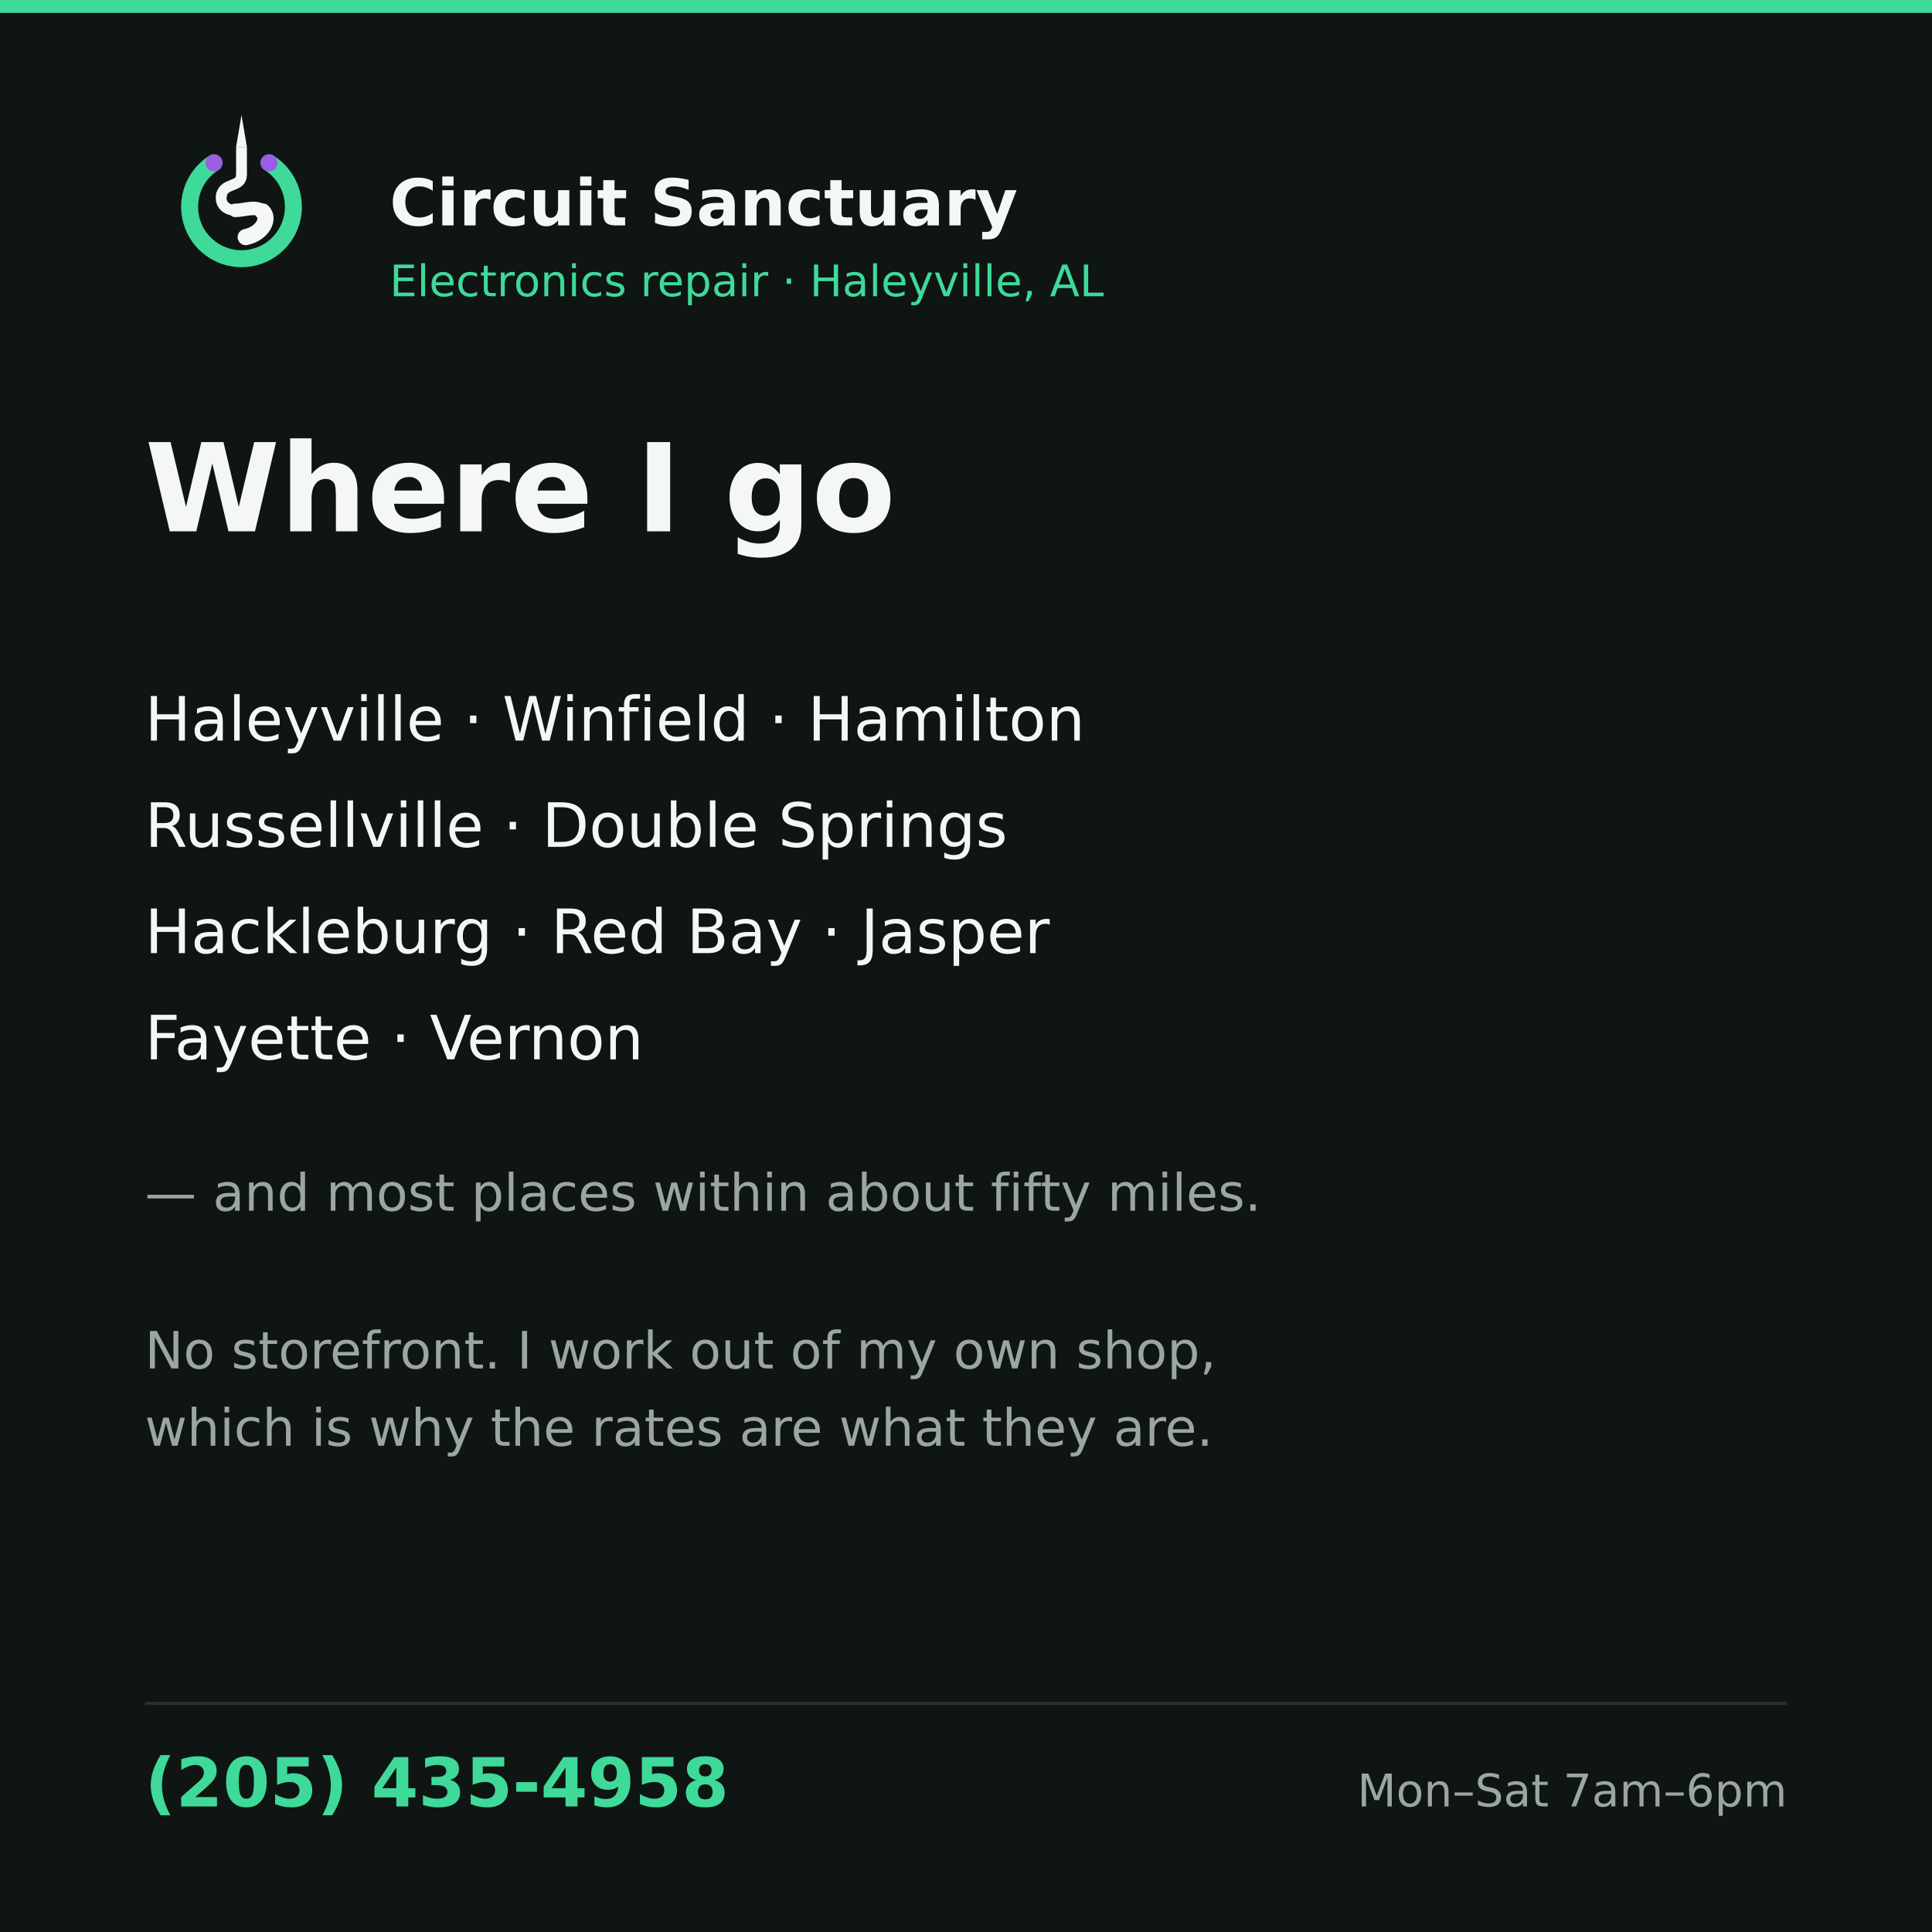
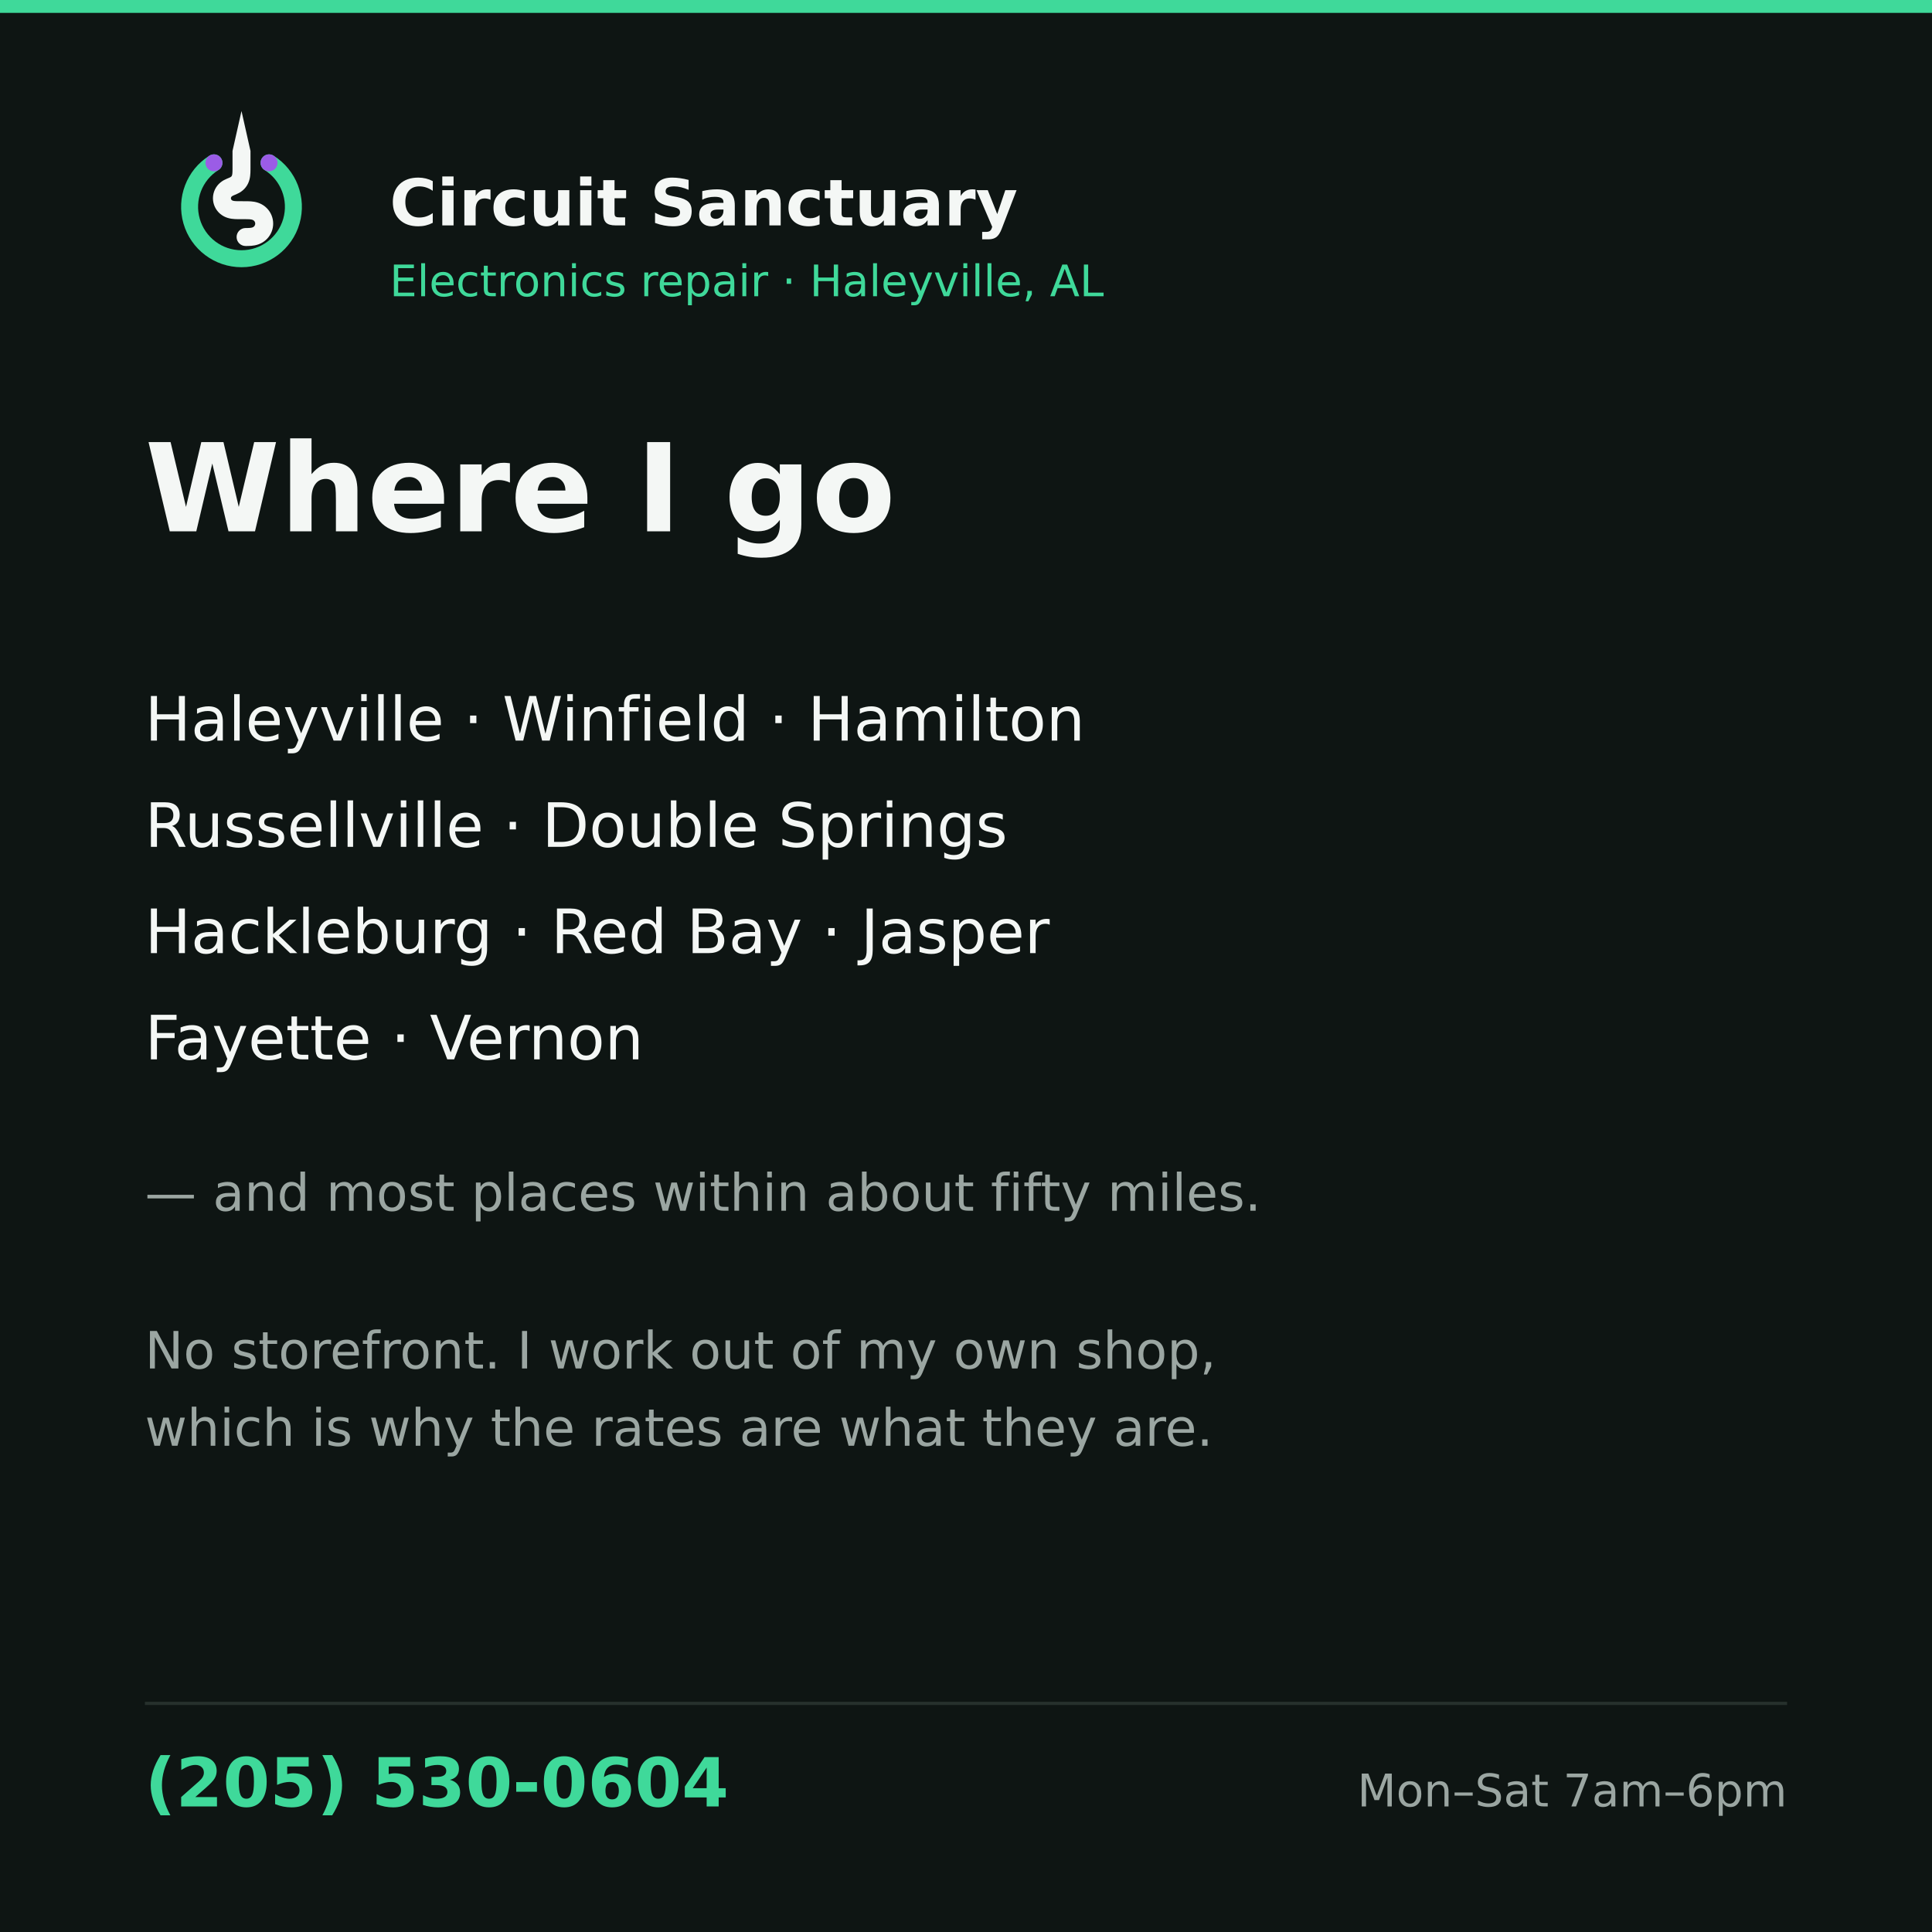
<svg xmlns="http://www.w3.org/2000/svg" viewBox="0 0 1200 1200" width="1200" height="1200">
  <rect width="1200" height="1200" fill="#0E1513" />
  <rect x="0" y="0" width="1200" height="8" fill="#3FD99A" />
  <g transform="translate(150 126) scale(0.62) translate(-100 -104)">
    <path d="M127.6 63.9 A52 52 0 1 1 72.4 63.9" stroke="#3FD99A" stroke-width="17" stroke-linecap="round" fill="none" />
    <circle cx="127.6" cy="63.9" r="8.5" fill="#9B5CE6" />
    <circle cx="72.4" cy="63.9" r="8.5" fill="#9B5CE6" />
-     <g transform="rotate(-36 100 108) translate(100 108) scale(0.9) translate(-100 -108)">
-       <path d="M84 138 C102 146, 118 137, 116 126" stroke="#F4F7F5" stroke-width="18" stroke-linecap="round" fill="none" />
-       <path d="M116 126 C114 116, 100 113, 92 107" stroke="#F4F7F5" stroke-width="15" stroke-linecap="round" fill="none" />
-       <path d="M92 107 C84 101, 82 91, 90 84" stroke="#F4F7F5" stroke-width="12" stroke-linecap="round" fill="none" />
-     </g>
-     <path d="M80.02 95.82 C82.83 83.47, 100.00 88.66, 100 76" stroke="#F4F7F5" stroke-width="10.8" stroke-linecap="round" fill="none" />
-     <path d="M94.6 76 L94.6 48 L105.4 48 L105.4 76 Z" fill="#F4F7F5" />
-     <path d="M94.6 48 L100 16 L105.4 48 Z" fill="#F4F7F5" />
+     <path d="M104.14 147.22 C105.04 147.22 105.93 147.21 106.83 147.19 C107.83 147.16 108.84 147.12 109.84 147.03 C111.00 146.94 112.15 146.79 113.29 146.57 C114.56 146.32 115.83 145.99 117.05 145.55 C118.34 145.08 119.60 144.50 120.79 143.80 C122.00 143.09 123.15 142.28 124.21 141.35 C125.27 140.42 126.25 139.39 127.11 138.28 C127.97 137.16 128.74 135.97 129.37 134.71 C130.00 133.45 130.52 132.13 130.90 130.77 C131.29 129.41 131.54 128.02 131.66 126.61 C131.77 125.21 131.76 123.79 131.60 122.39 C131.45 120.99 131.16 119.59 130.74 118.25 C130.32 116.91 129.77 115.59 129.10 114.35 C128.43 113.12 127.64 111.93 126.75 110.84 C125.85 109.76 124.86 108.75 123.77 107.85 C122.69 106.96 121.52 106.16 120.29 105.49 C119.09 104.84 117.83 104.28 116.53 103.85 C115.32 103.45 114.07 103.13 112.81 102.91 C111.69 102.72 110.56 102.59 109.43 102.51 C108.45 102.44 107.47 102.40 106.48 102.38 C105.60 102.36 104.71 102.35 103.83 102.35 C102.99 102.35 102.14 102.35 101.30 102.35 C100.47 102.35 99.64 102.35 98.81 102.34 C98.01 102.34 97.22 102.34 96.42 102.33 C95.71 102.32 94.99 102.30 94.28 102.27 C93.73 102.24 93.17 102.20 92.62 102.12 C92.24 102.06 91.87 101.99 91.50 101.88 C91.26 101.81 91.02 101.73 90.80 101.61 C90.63 101.51 90.45 101.41 90.30 101.29 C90.17 101.17 90.03 101.04 89.92 100.90 C89.82 100.76 89.71 100.61 89.64 100.45 C89.56 100.29 89.50 100.12 89.46 99.95 C89.42 99.77 89.39 99.60 89.39 99.42 C89.39 99.25 89.40 99.07 89.44 98.90 C89.48 98.73 89.53 98.56 89.60 98.41 C89.68 98.25 89.76 98.10 89.87 97.96 C89.99 97.81 90.12 97.66 90.27 97.53 C90.49 97.35 90.73 97.19 90.97 97.05 C91.41 96.81 91.87 96.60 92.33 96.40 C93.12 96.07 93.91 95.77 94.69 95.43 C95.78 94.96 96.85 94.45 97.88 93.86 C99.09 93.17 100.24 92.37 101.30 91.46 C102.41 90.51 103.44 89.44 104.32 88.27 C105.21 87.10 105.98 85.84 106.60 84.52 C107.19 83.26 107.66 81.94 108.01 80.60 C108.32 79.39 108.55 78.16 108.69 76.93 C108.81 75.87 108.89 74.81 108.93 73.75 C108.96 72.83 108.98 71.90 108.99 70.98 C108.99 70.29 109.00 69.60 109.00 68.92 L109.00 52 L100 12 L91.00 52 L91.00 68.88 C91.00 69.53 90.99 70.17 90.99 70.82 C90.98 71.56 90.97 72.31 90.94 73.05 C90.92 73.65 90.88 74.25 90.81 74.85 C90.76 75.27 90.69 75.69 90.58 76.10 C90.51 76.37 90.42 76.63 90.30 76.88 C90.22 77.06 90.10 77.23 89.98 77.39 C89.86 77.55 89.72 77.68 89.57 77.81 C89.36 77.99 89.13 78.13 88.89 78.27 C88.48 78.51 88.03 78.70 87.59 78.89 C86.84 79.21 86.08 79.51 85.32 79.83 C84.25 80.28 83.20 80.78 82.18 81.34 C80.98 82.02 79.83 82.81 78.77 83.69 C77.64 84.63 76.61 85.70 75.70 86.85 C74.79 88.03 74.00 89.31 73.36 90.66 C72.72 92.00 72.23 93.43 71.90 94.88 C71.56 96.33 71.40 97.83 71.39 99.32 C71.39 100.81 71.55 102.30 71.87 103.76 C72.18 105.21 72.67 106.63 73.29 107.98 C73.91 109.33 74.70 110.61 75.60 111.80 C76.49 112.98 77.53 114.06 78.66 115.02 C79.78 115.96 81.02 116.79 82.31 117.48 C83.56 118.15 84.88 118.68 86.23 119.09 C87.46 119.47 88.72 119.74 89.99 119.92 C91.09 120.08 92.20 120.18 93.31 120.24 C94.26 120.29 95.21 120.31 96.17 120.33 C97.04 120.34 97.90 120.34 98.77 120.34 C99.61 120.35 100.45 120.35 101.29 120.35 C102.11 120.35 102.93 120.35 103.76 120.35 C104.54 120.35 105.32 120.36 106.10 120.38 C106.79 120.39 107.47 120.41 108.15 120.46 C108.68 120.50 109.21 120.56 109.73 120.65 C110.11 120.72 110.49 120.81 110.85 120.93 C111.14 121.02 111.41 121.15 111.67 121.29 C111.90 121.42 112.12 121.57 112.32 121.74 C112.52 121.90 112.69 122.09 112.86 122.29 C113.02 122.49 113.15 122.71 113.28 122.93 C113.40 123.16 113.49 123.40 113.57 123.64 C113.64 123.88 113.69 124.14 113.72 124.39 C113.74 124.65 113.74 124.90 113.72 125.16 C113.70 125.41 113.64 125.67 113.57 125.91 C113.50 126.16 113.40 126.39 113.29 126.62 C113.17 126.85 113.03 127.06 112.87 127.27 C112.71 127.47 112.53 127.65 112.34 127.82 C112.14 127.99 111.92 128.14 111.70 128.27 C111.45 128.41 111.18 128.53 110.91 128.63 C110.56 128.75 110.20 128.83 109.84 128.90 C109.35 129.00 108.84 129.05 108.34 129.10 C107.68 129.15 107.02 129.18 106.36 129.19 C105.59 129.21 104.81 129.22 104.04 129.22 A9.00 9.00 0 0 0 104.14 147.22 Z" fill="#F4F7F5" />
  </g>
  <text x="242" y="140" font-family="DejaVu Sans" font-size="40" font-weight="bold" fill="#F4F7F5">Circuit Sanctuary</text>
  <text x="242" y="184" font-family="DejaVu Sans" font-size="27" fill="#3FD99A">Electronics repair · Haleyville, AL</text>
  <text x="90" y="330" font-family="DejaVu Sans" font-size="76" font-weight="bold" fill="#F4F7F5">Where I go</text>
  <text x="90" y="460" font-family="DejaVu Sans" font-size="38" fill="#F4F7F5">Haleyville · Winfield · Hamilton</text>
  <text x="90" y="526" font-family="DejaVu Sans" font-size="38" fill="#F4F7F5">Russellville · Double Springs</text>
  <text x="90" y="592" font-family="DejaVu Sans" font-size="38" fill="#F4F7F5">Hackleburg · Red Bay · Jasper</text>
  <text x="90" y="658" font-family="DejaVu Sans" font-size="38" fill="#F4F7F5">Fayette · Vernon</text>
  <text x="90" y="752" font-family="DejaVu Sans" font-size="32" fill="#9BA6A2">— and most places within about fifty miles.</text>
  <text x="90" y="850" font-family="DejaVu Sans" font-size="32" fill="#9BA6A2">No storefront. I work out of my own shop,</text>
  <text x="90" y="898" font-family="DejaVu Sans" font-size="32" fill="#9BA6A2">which is why the rates are what they are.</text>
  <line x1="90" y1="1058" x2="1110" y2="1058" stroke="#26302C" stroke-width="2" />
-   <text x="90" y="1122" font-family="DejaVu Sans" font-size="42" font-weight="bold" fill="#3FD99A">(205) 435-4958</text>
+   <text x="90" y="1122" font-family="DejaVu Sans" font-size="42" font-weight="bold" fill="#3FD99A">(205) 530-0604</text>
  <text x="1110" y="1122" text-anchor="end" font-family="DejaVu Sans" font-size="28" fill="#9BA6A2">Mon–Sat 7am–6pm</text>
</svg>
